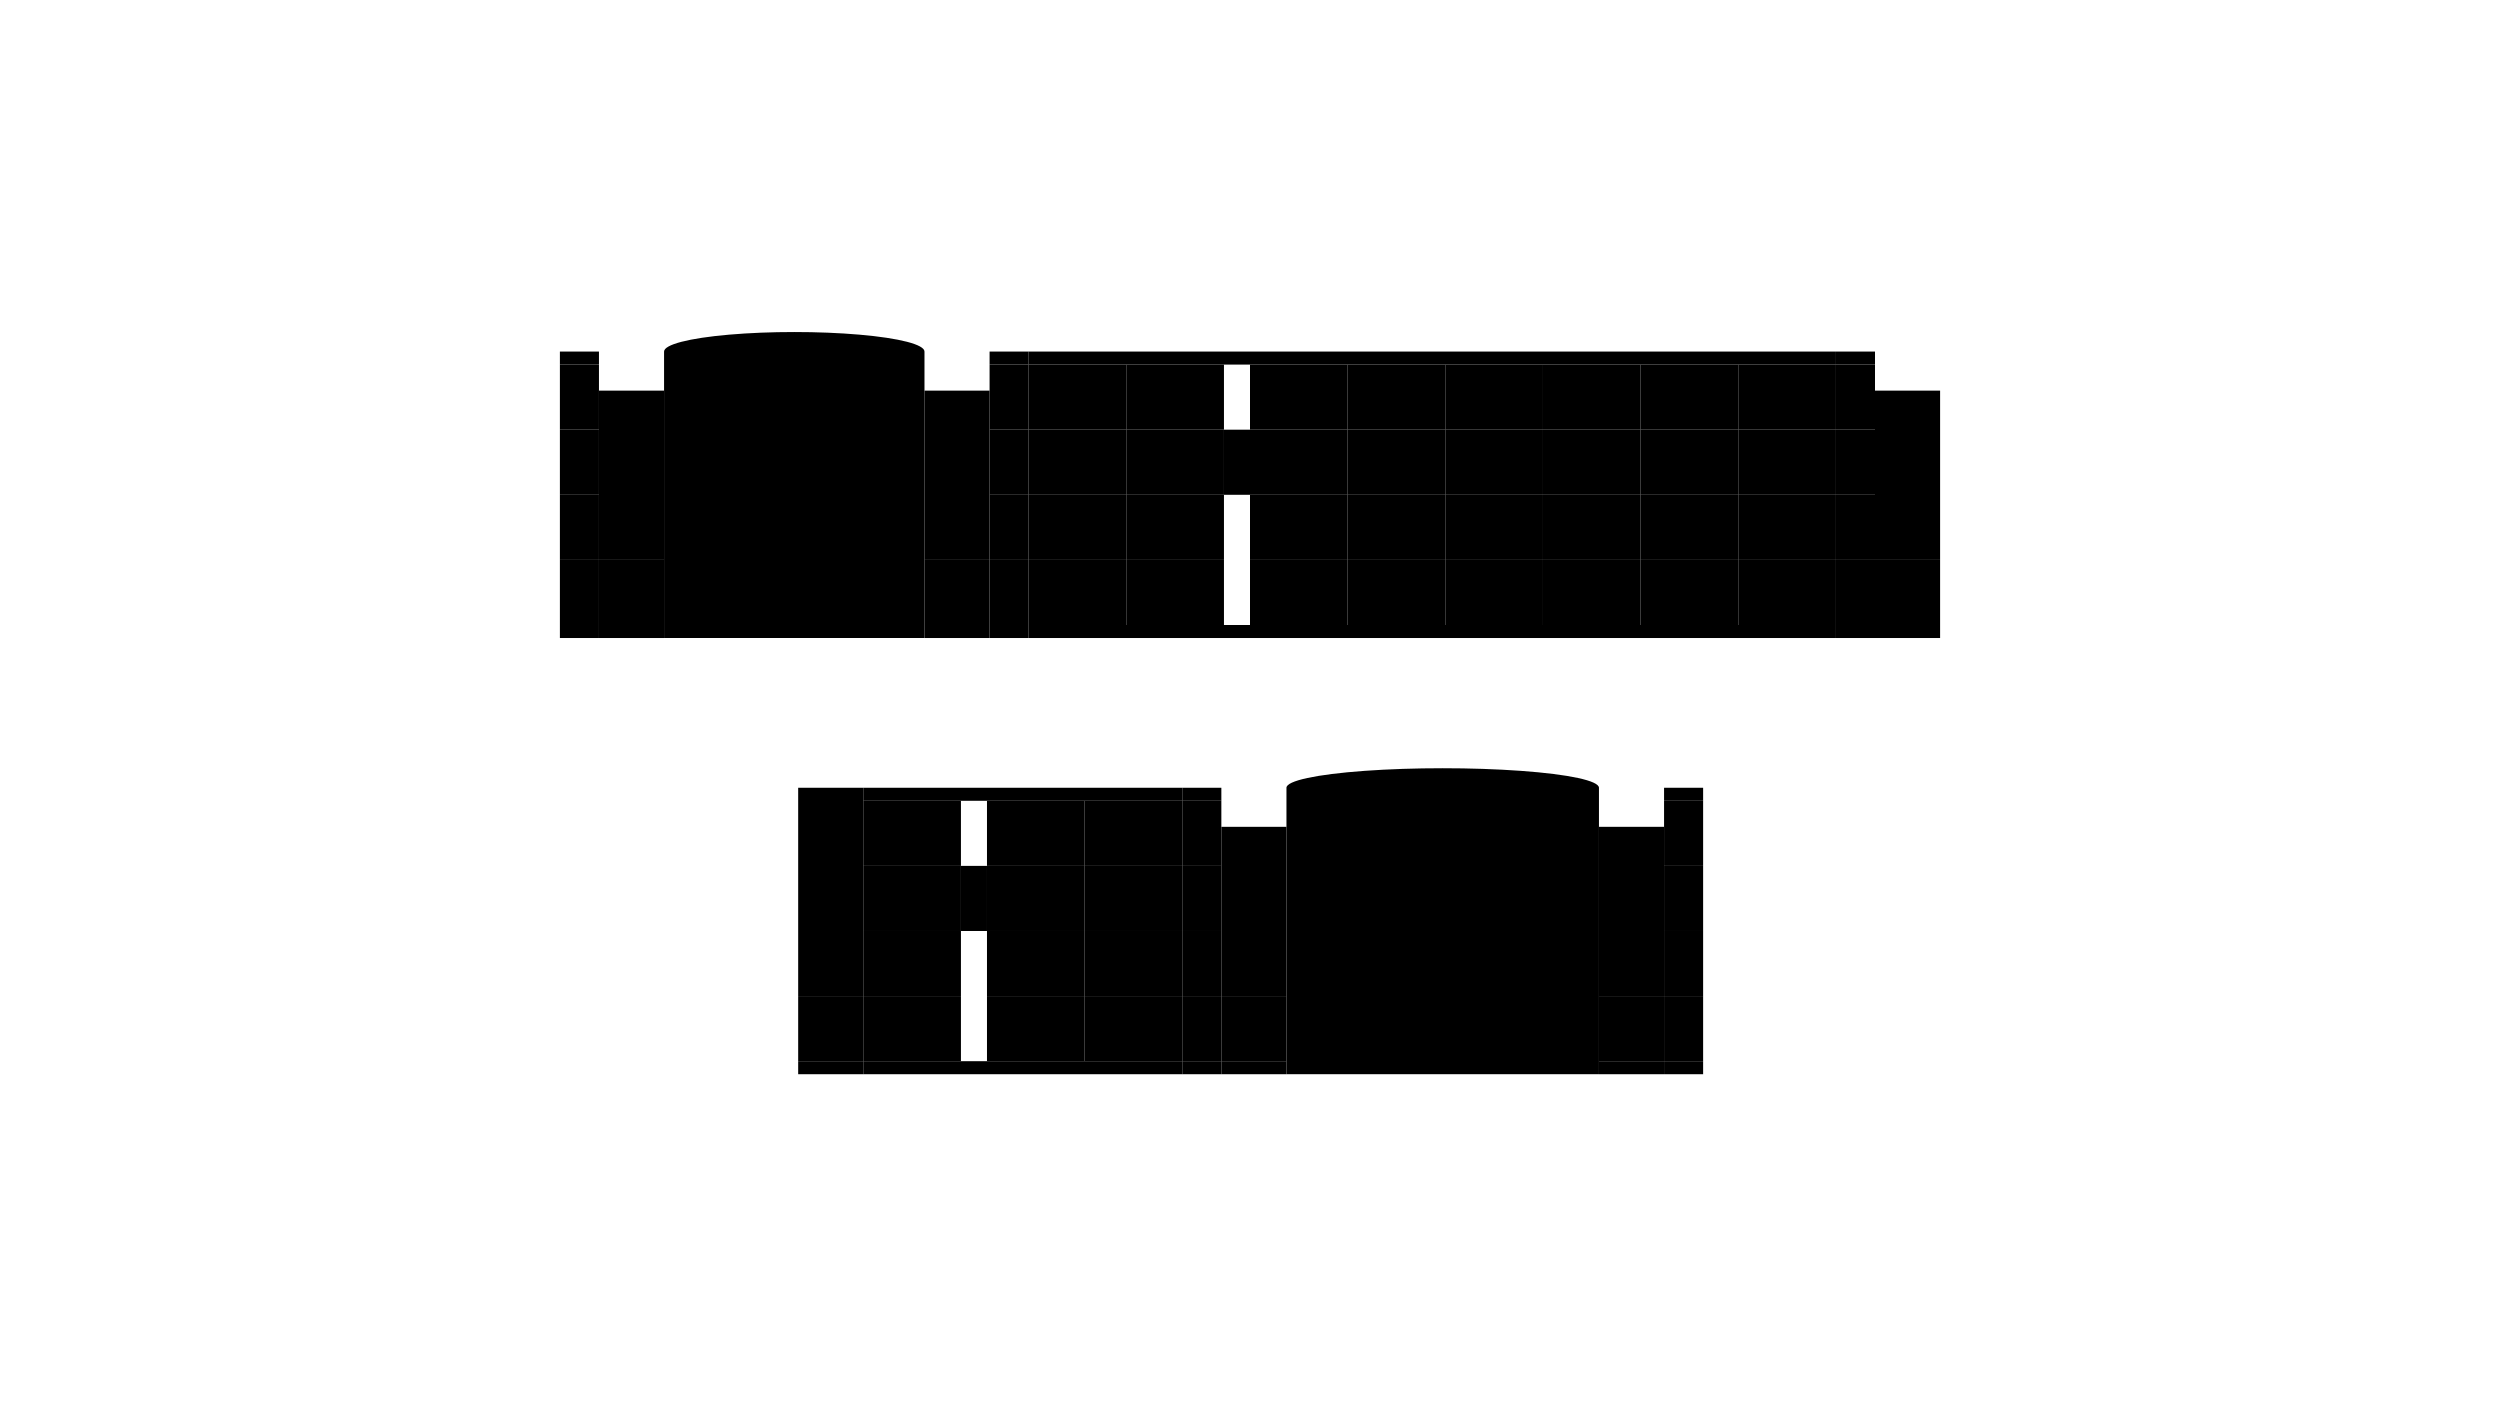
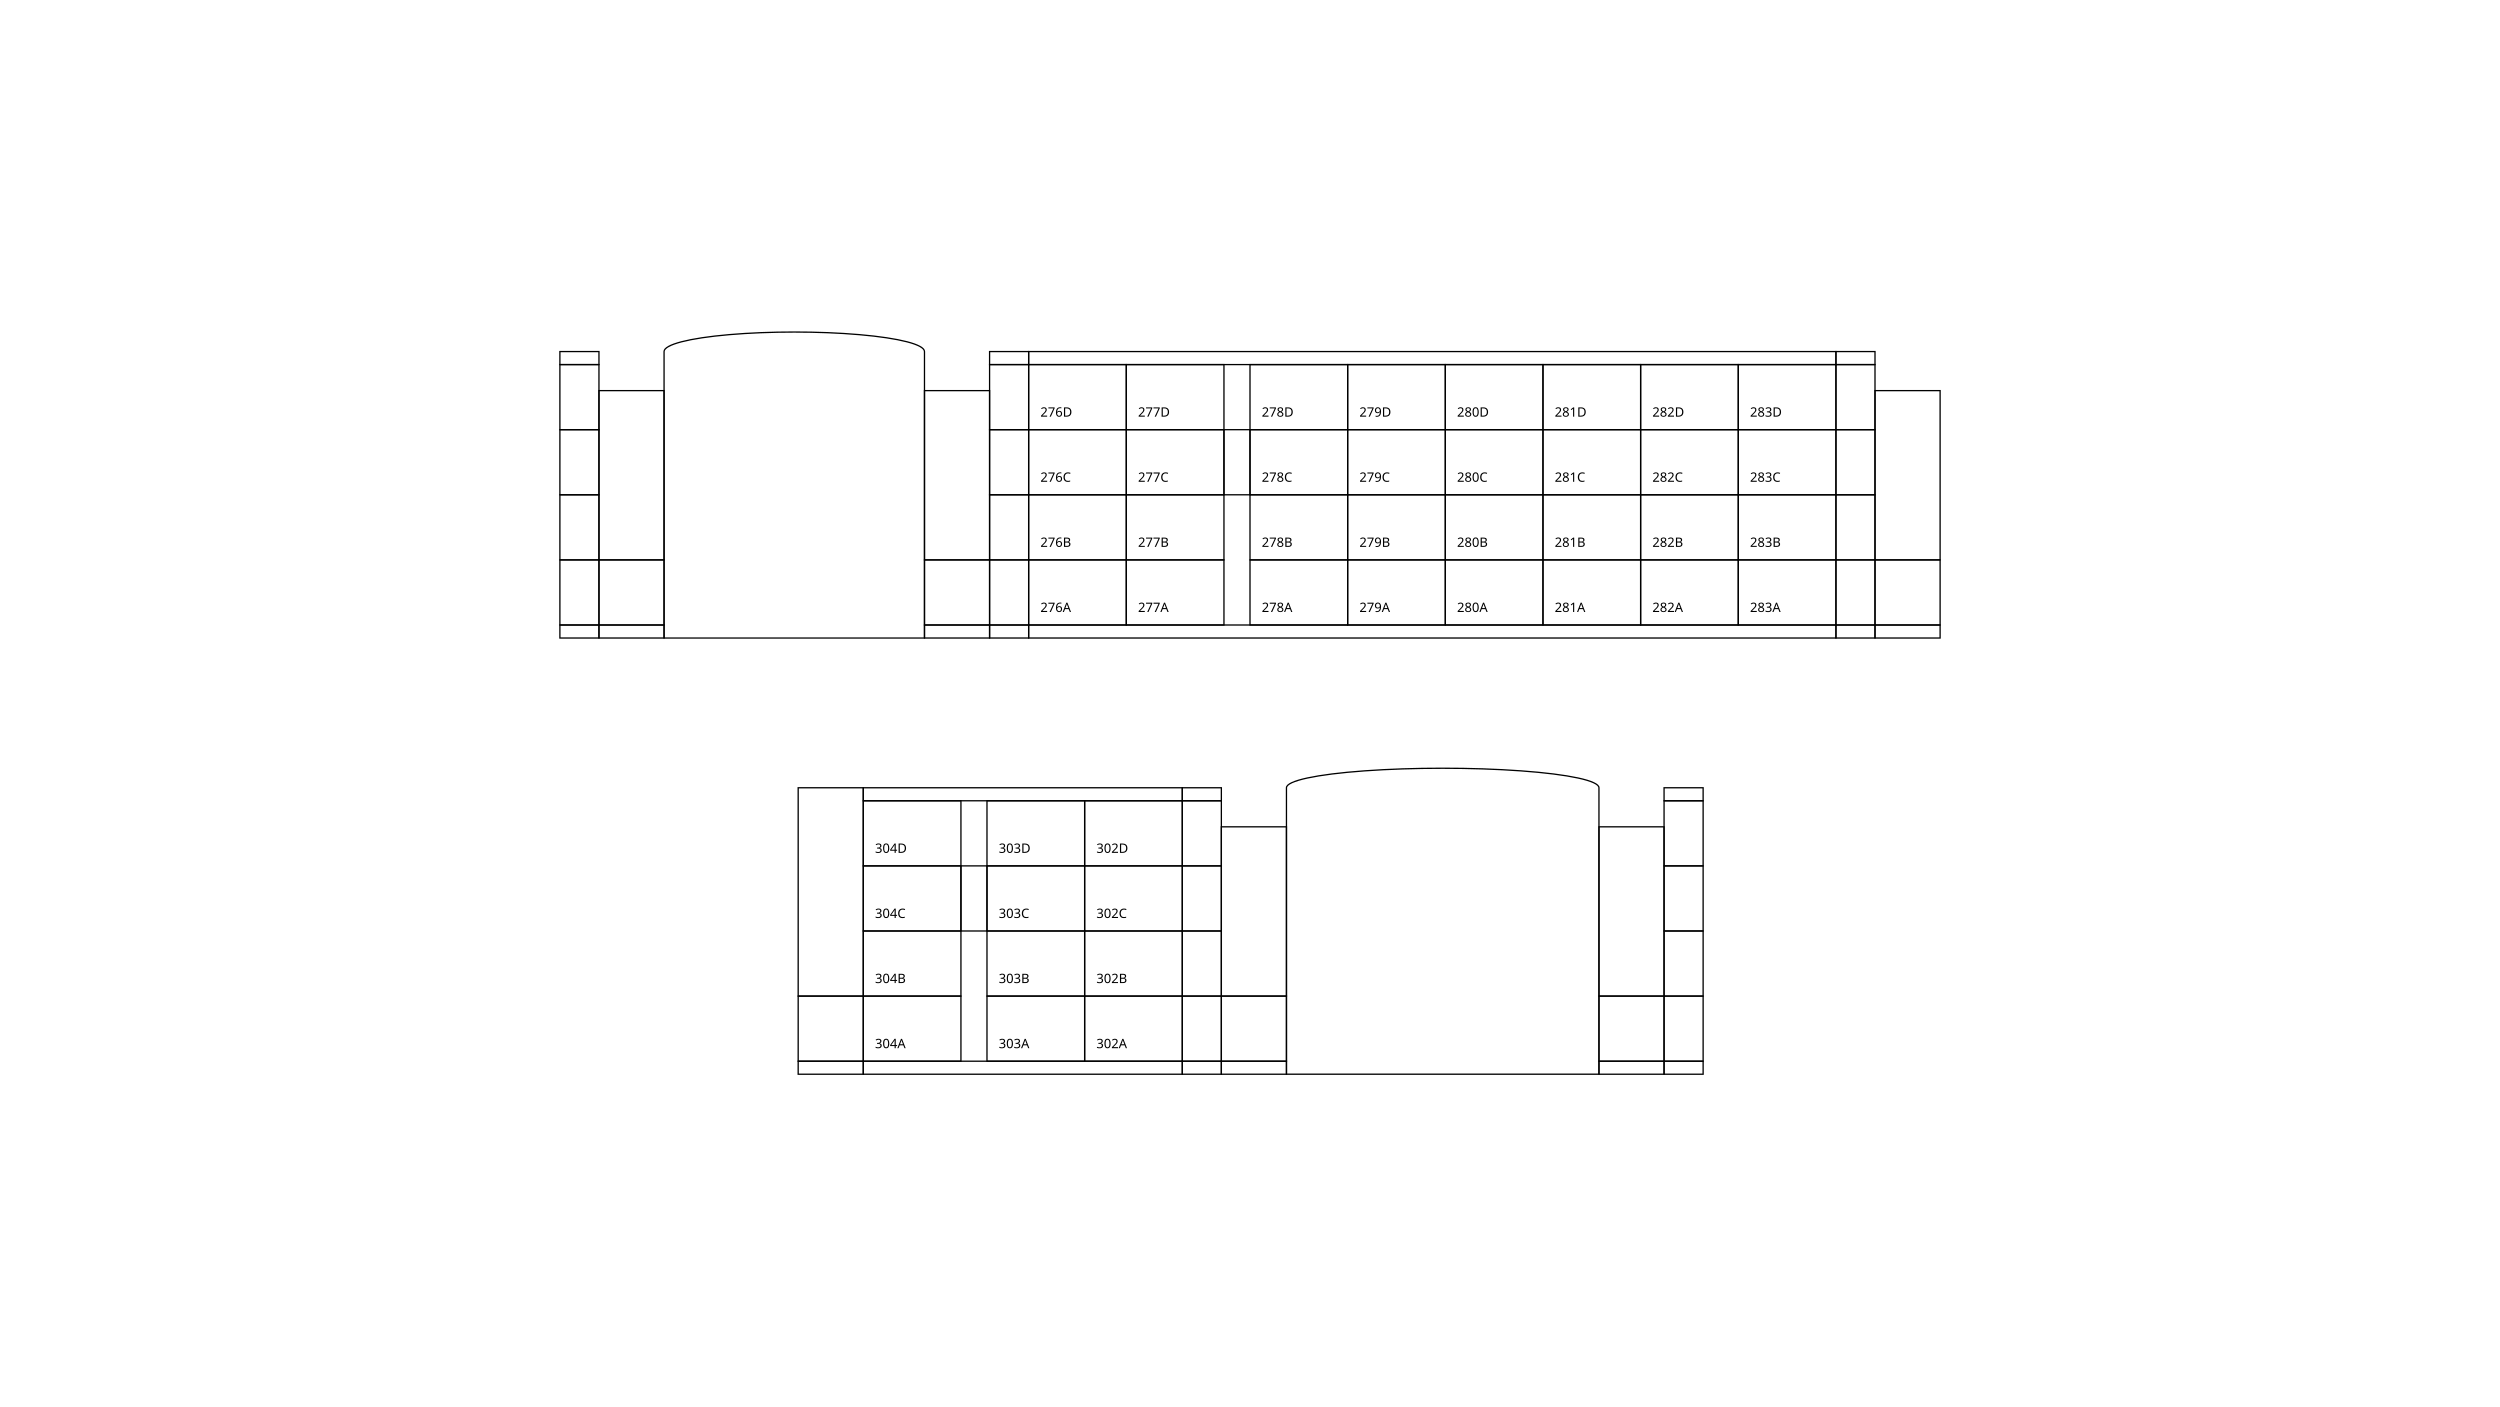
<svg xmlns="http://www.w3.org/2000/svg" height="1080" version="1.1" viewBox="0 0 1920 1080" width="1920">
  <style>
-     .map path {
+     path {
      fill: none;
      stroke-width: 1px;
      stroke: #000;
    }
-     .map text {
+     text {
      font-family: Monaco;
      font-size: 10px;
    }
  </style>
  <g>
    <path d="m430 280v-10h30v10z" />
    <path d="m430 330v-50h30v50z" />
    <path d="m430 380v-50h30v50z" />
    <path d="m430 430v-50h30v50z" />
    <path d="m430 480v-50h30v50z" />
    <path d="m430 490v-10h30v10z" />
    <path d="m460 430v-130h50v130z" />
    <path d="m460 480v-50h50v50z" />
    <path d="m460 490v-10h50v10z" />
    <path d="m613 765v-160h50v160z" />
    <path d="m613 815v-50h50v50z" />
    <path d="m613 825v-10h50v10z" />
    <path d="m710 430v-130h50v130z" />
    <path d="m710 480v-50h50v50z" />
    <path d="m710 490h-200v-220c0-5.359 19.06-10.311 50-12.99s69.06-2.679 100 0 50 7.631 50 12.99v220z" />
    <path d="m710 490v-10h50v10z" />
    <path d="m738 665h20v50h-20z" />
    <path d="m760 280v-10h30v10z" />
    <path d="m760 330v-50h30v50z" />
    <path d="m760 380v-50h30v50z" />
    <path d="m760 430v-50h30v50z" />
    <path d="m760 480v-50h30v50z" />
    <path d="m760 490v-10h30v10z" />
    <path d="m790 280h620v-10h-620z" />
    <path d="m790 480h620v10h-620z" />
    <path d="m908 615h-245v-10h245z" />
    <path d="m908 615v-10h30v10z" />
    <path d="m908 665v-50h30v50z" />
    <path d="m908 715v-50h30v50z" />
    <path d="m908 765v-50h30v50z" />
    <path d="m908 815h-245v10h245z" />
    <path d="m908 815v-50h30v50z" />
    <path d="m908 825v-10h30v10z" />
    <path d="m938 765v-130h50v130z" />
    <path d="m938 815v-50h50v50z" />
    <path d="m938 825v-10h50v10z" />
    <path d="m940 330h20v50h-20z" />
    <path d="m988 605c0-5.359 22.872-10.311 60-12.99s82.872-2.679 120 0 60 7.631 60 12.99v220h-240v-220z" />
    <path d="m1228 765v-130h50v130z" />
    <path d="m1228 815v-50h50v50z" />
    <path d="m1228 825v-10h50v10z" />
    <path d="m1278 615v-10h30v10z" />
    <path d="m1278 665v-50h30v50z" />
    <path d="m1278 715v-50h30v50z" />
    <path d="m1278 765v-50h30v50z" />
    <path d="m1278 815v-50h30v50z" />
    <path d="m1278 825v-10h30v10z" />
    <path d="m1410 280v-10h30v10z" />
    <path d="m1410 330v-50h30v50z" />
    <path d="m1410 380v-50h30v50z" />
    <path d="m1410 430v-50h30v50z" />
    <path d="m1410 480v-50h30v50z" />
    <path d="m1410 490v-10h30v10z" />
    <path d="m1440 430v-130h50v130z" />
    <path d="m1440 480v-50h50v50z" />
    <path d="m1440 490v-10h50v10z" />
  </g>
  <g>
    <path d="m790 480v-50h75v50z" />
    <text x="799" y="470">276A</text>
    <path d="m865 480v-50h75v50z" />
    <text x="874" y="470">277A</text>
    <path d="m960 480v-50h75v50z" />
    <text x="969" y="470">278A</text>
    <path d="m1035 480v-50h75v50z" />
    <text x="1044" y="470">279A</text>
    <path d="m1110 480v-50h75v50z" />
    <text x="1119" y="470">280A</text>
    <path d="m1185 480v-50h75v50z" />
    <text x="1194" y="470">281A</text>
    <path d="m1260 480v-50h75v50z" />
    <text x="1269" y="470">282A</text>
    <path d="m1335 480v-50h75v50z" />
    <text x="1344" y="470">283A</text>
    <path d="m790 430v-50h75v50z" />
    <text x="799" y="420">276B</text>
    <path d="m865 430v-50h75v50z" />
    <text x="874" y="420">277B</text>
    <path d="m960 430v-50h75v50z" />
    <text x="969" y="420">278B</text>
    <path d="m1035 430v-50h75v50z" />
    <text x="1044" y="420">279B</text>
    <path d="m1110 430v-50h75v50z" />
    <text x="1119" y="420">280B</text>
    <path d="m1185 430v-50h75v50z" />
    <text x="1194" y="420">281B</text>
    <path d="m1260 430v-50h75v50z" />
    <text x="1269" y="420">282B</text>
    <path d="m1335 430v-50h75v50z" />
    <text x="1344" y="420">283B</text>
    <path d="m790 380v-50h75v50z" />
    <text x="799" y="370">276C</text>
    <path d="m865 380v-50h75v50z" />
    <text x="874" y="370">277C</text>
    <path d="m960 380v-50h75v50z" />
    <text x="969" y="370">278C</text>
    <path d="m1035 380v-50h75v50z" />
    <text x="1044" y="370">279C</text>
    <path d="m1110 380v-50h75v50z" />
    <text x="1119" y="370">280C</text>
    <path d="m1185 380v-50h75v50z" />
    <text x="1194" y="370">281C</text>
    <path d="m1260 380v-50h75v50z" />
    <text x="1269" y="370">282C</text>
    <path d="m1335 380v-50h75v50z" />
    <text x="1344" y="370">283C</text>
    <path d="m790 330v-50h75v50z" />
    <text x="799" y="320">276D</text>
    <path d="m865 330v-50h75v50z" />
    <text x="874" y="320">277D</text>
    <path d="m960 330v-50h75v50z" />
    <text x="969" y="320">278D</text>
    <path d="m1035 330v-50h75v50z" />
    <text x="1044" y="320">279D</text>
    <path d="m1110 330v-50h75v50z" />
    <text x="1119" y="320">280D</text>
    <path d="m1185 330v-50h75v50z" />
    <text x="1194" y="320">281D</text>
    <path d="m1260 330v-50h75v50z" />
    <text x="1269" y="320">282D</text>
    <path d="m1335 330v-50h75v50z" />
    <text x="1344" y="320">283D</text>
    <path d="m833 815v-50h75v50z" />
    <text x="842" y="805">302A</text>
    <path d="m758 815v-50h75v50z" />
    <text x="767" y="805">303A</text>
    <path d="m663 815v-50h75v50z" />
    <text x="672" y="805">304A</text>
    <path d="m833 765v-50h75v50z" />
    <text x="842" y="755">302B</text>
    <path d="m758 765v-50h75v50z" />
    <text x="767" y="755">303B</text>
    <path d="m663 765v-50h75v50z" />
    <text x="672" y="755">304B</text>
    <path d="m833 715v-50h75v50z" />
    <text x="842" y="705">302C</text>
    <path d="m758 715v-50h75v50z" />
    <text x="767" y="705">303C</text>
    <path d="m663 715v-50h75v50z" />
    <text x="672" y="705">304C</text>
    <path d="m833 665v-50h75v50z" />
    <text x="842" y="655">302D</text>
    <path d="m758 665v-50h75v50z" />
    <text x="767" y="655">303D</text>
    <path d="m663 665v-50h75v50z" />
    <text x="672" y="655">304D</text>
  </g>
</svg>
